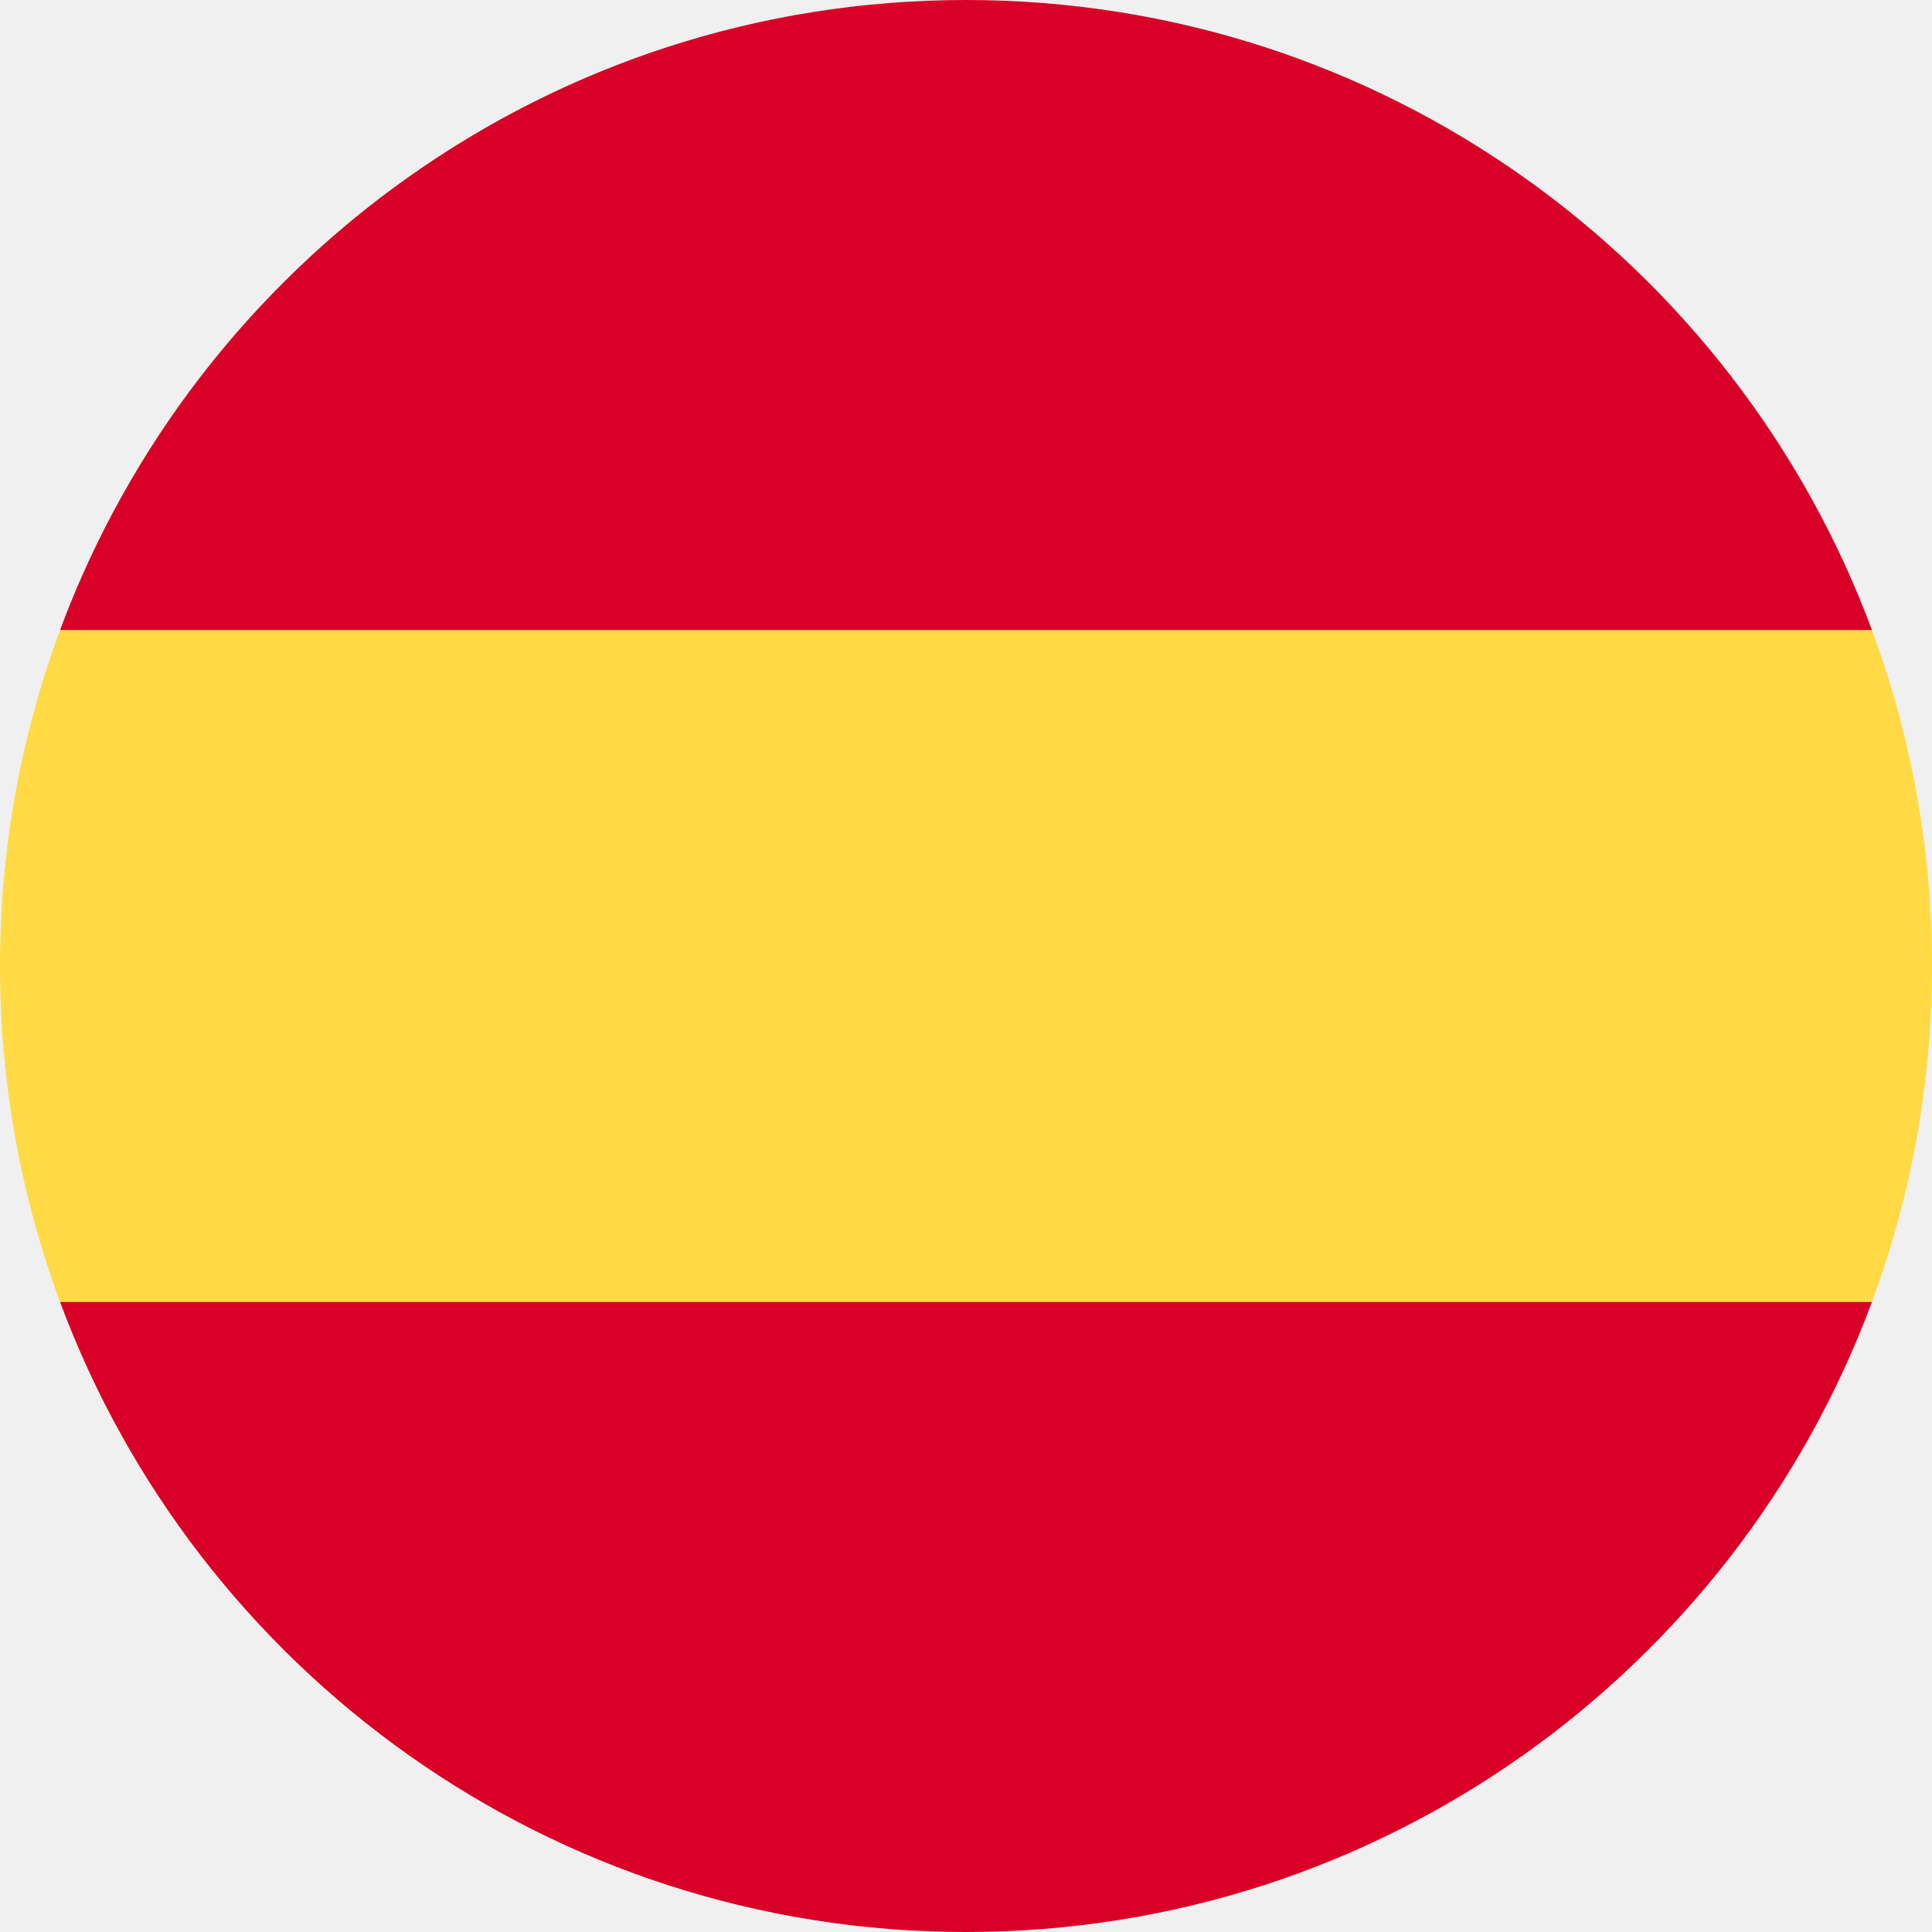
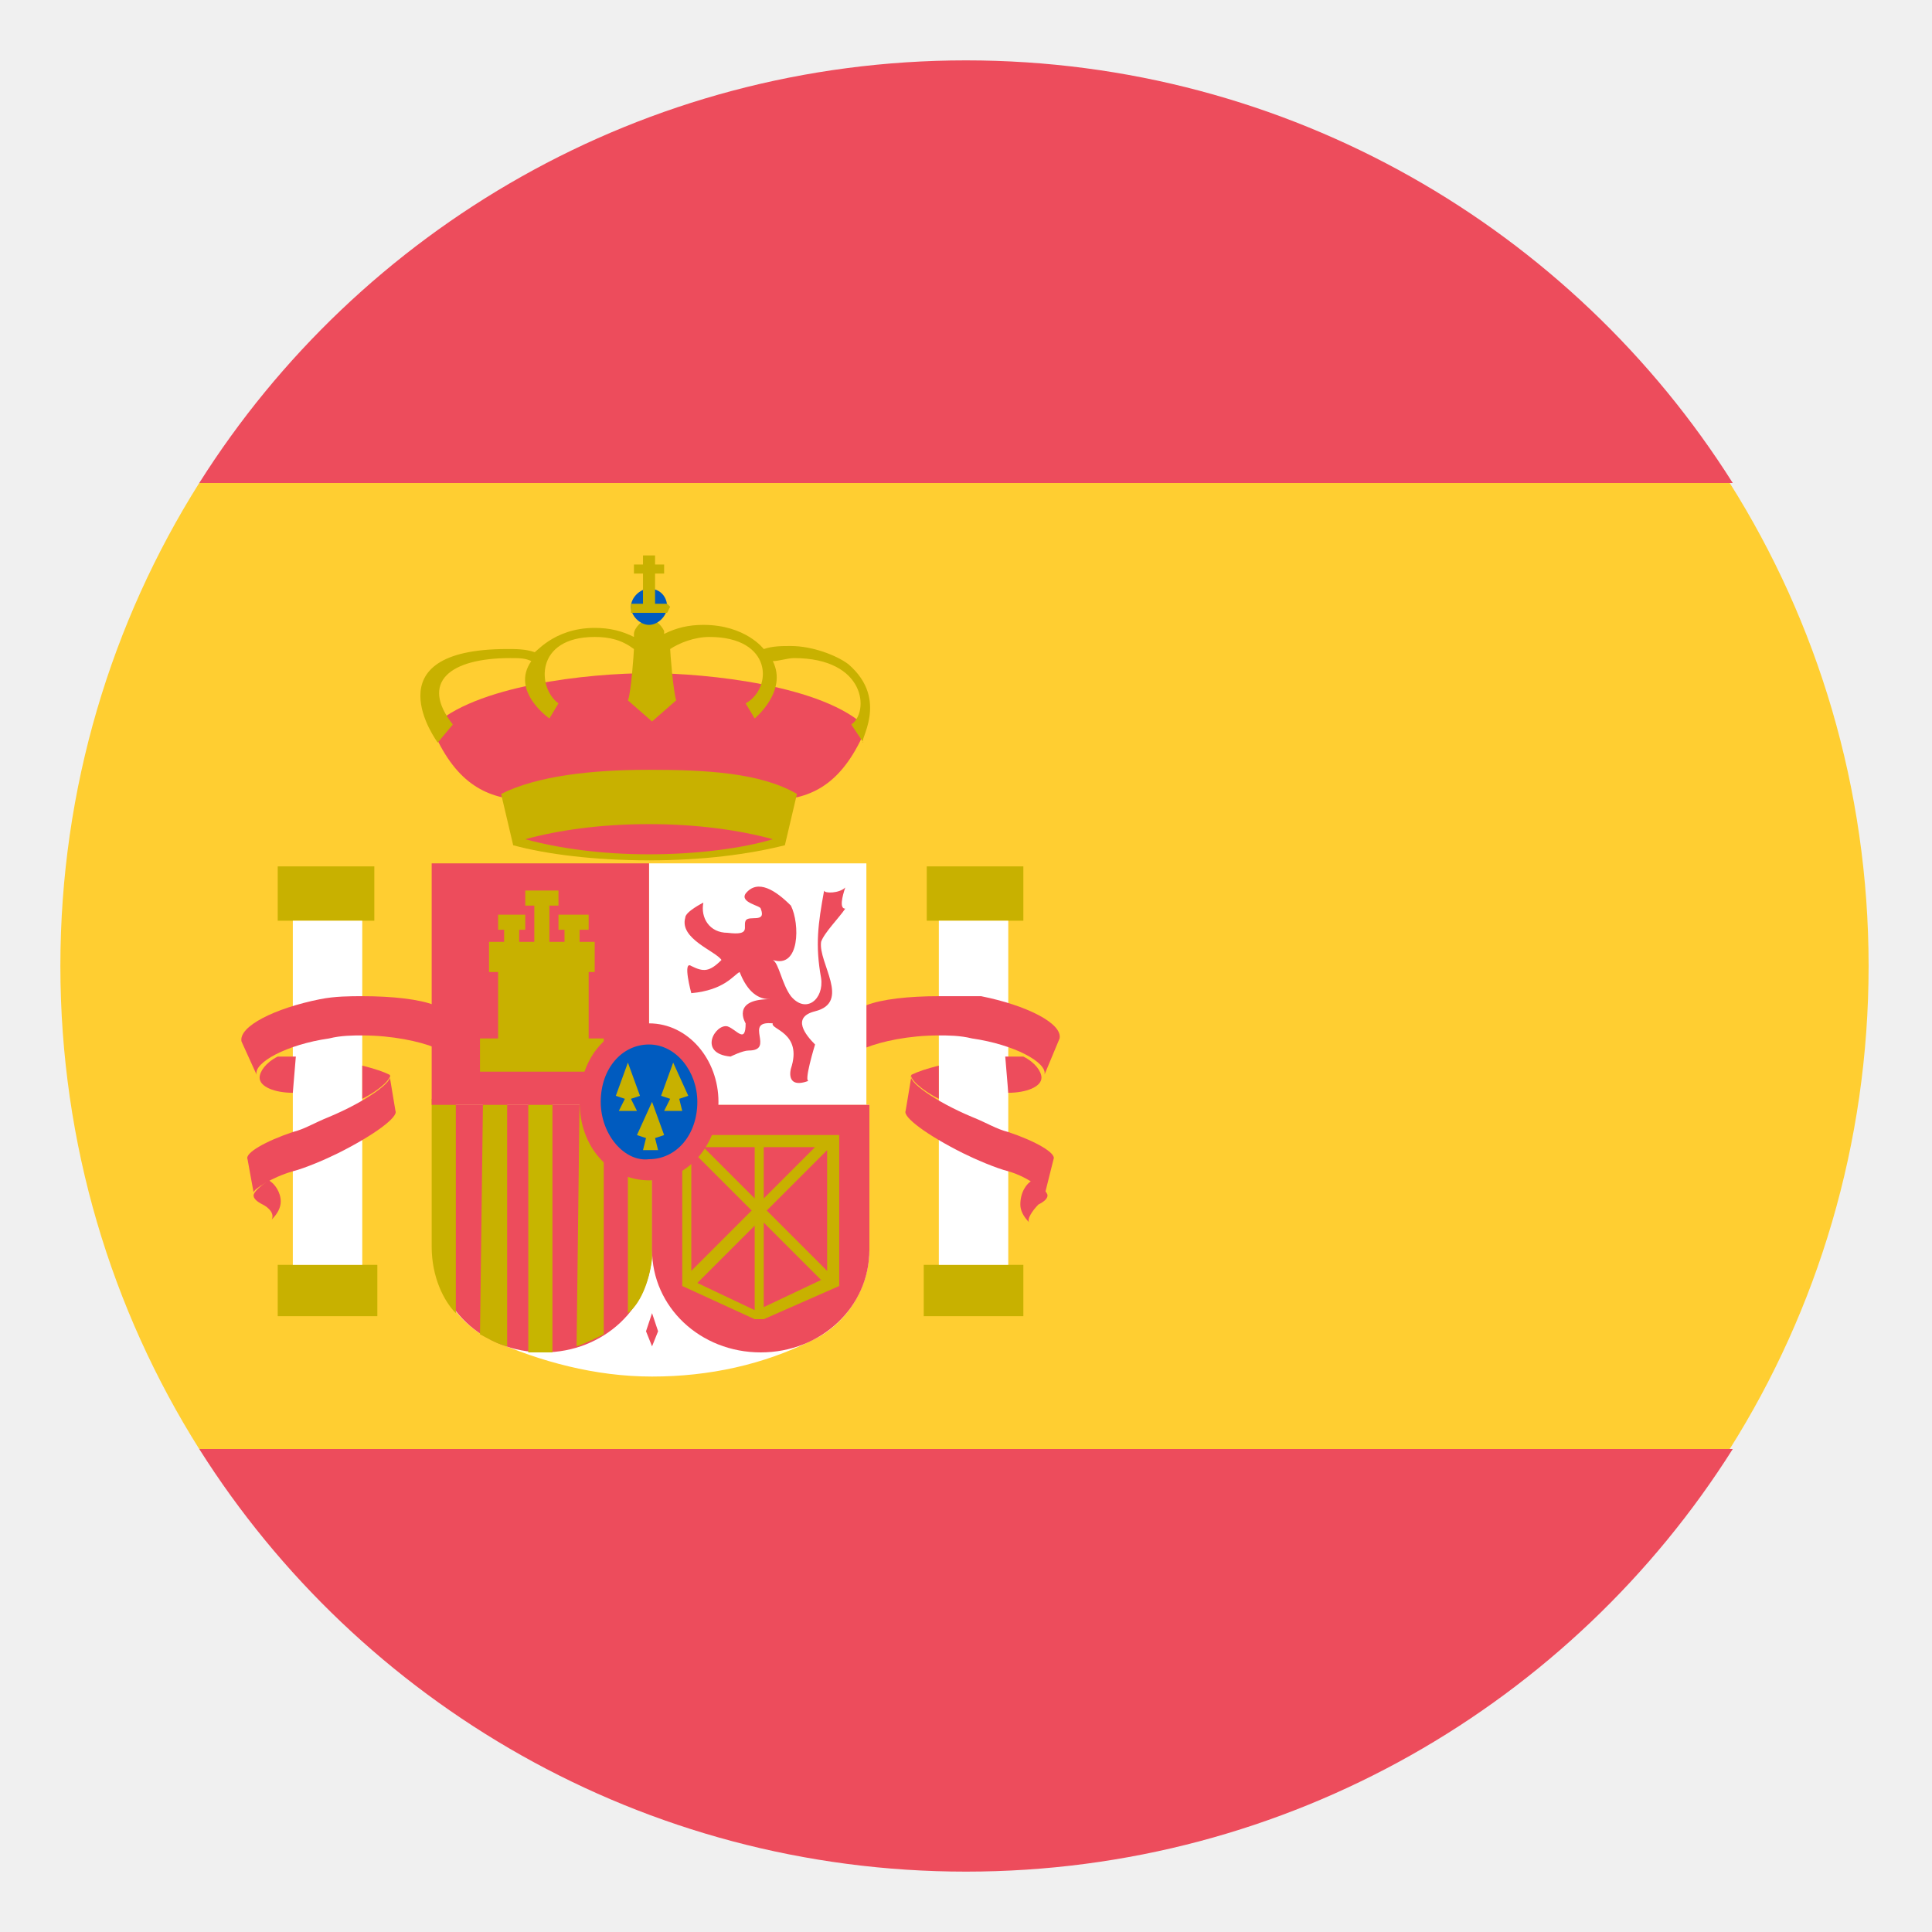
- <svg xmlns="http://www.w3.org/2000/svg" height="800px" width="800px" version="1.1" id="Layer_1" viewBox="0 0 512 512" xml:space="preserve">
-   <path style="fill:#FFDA44;" d="M0,256c0,31.314,5.633,61.31,15.923,89.043L256,367.304l240.077-22.261  C506.367,317.31,512,287.314,512,256s-5.633-61.31-15.923-89.043L256,144.696L15.923,166.957C5.633,194.69,0,224.686,0,256z" />
-   <g>
-     <path style="fill:#D80027;" d="M496.077,166.957C459.906,69.473,366.071,0,256,0S52.094,69.473,15.923,166.957H496.077z" />
-     <path style="fill:#D80027;" d="M15.923,345.043C52.094,442.527,145.929,512,256,512s203.906-69.473,240.077-166.957H15.923z" />
+ <svg xmlns="http://www.w3.org/2000/svg" width="800px" height="800px" viewBox="0 0 64 64" aria-hidden="true" role="img" class="iconify iconify--emojione" preserveAspectRatio="xMidYMid meet">
+   <path d="M2 32c0 5.9 1.7 11.4 4.6 16h50.7c2.9-4.6 4.6-10.1 4.6-16s-1.7-11.4-4.6-16H6.6C3.7 20.6 2 26.1 2 32z" fill="#ffce31">
+ 
+ </path>
+   <g fill="#ed4c5c">
+     <path d="M57.4 16C52.1 7.6 42.7 2 32 2S11.9 7.6 6.6 16h50.8z">
+ 
+ </path>
+     <path d="M6.6 48c5.3 8.4 14.7 14 25.4 14s20.1-5.6 25.4-14H6.6z">
+ 
+ </path>
+   </g>
+   <g fill="#c8b100">
+     <path d="M9.2 28.7h3.2v1.8H9.2z">
+ 
+ </path>
+     <path d="M9.2 41.9h3.3v1.7H9.2z">
+ 
+ </path>
+   </g>
+   <path d="M8.9 39.1c-.3.2-.5.4-.5.5c0 .1.1.2.3.3c.2.1.4.3.3.5c.2-.2.3-.4.3-.6c0-.3-.2-.6-.4-.7" fill="#ed4c5c">
+ 
+ </path>
+   <path fill="#ffffff" d="M9.7 30.5H12v11.4H9.7z">
+ 
+ </path>
+   <g fill="#ed4c5c">
+     <path d="M14.4 34.7c-.5-.2-1.4-.4-2.4-.4c-.3 0-.7 0-1.1.1c-1.4.2-2.5.8-2.4 1.2L8 34.5c-.1-.5 1.1-1.1 2.6-1.4c.5-.1 1-.1 1.4-.1c1 0 1.9.1 2.4.3v1.4">
+ 
+ </path>
+     <path d="M9.7 36.2c-.6 0-1.1-.2-1.1-.5c0-.2.2-.5.6-.7h.6l-.1 1.2">
+ 
+ </path>
+     <path d="M12 35.3c.4.1.7.2.9.3c.1.1-.3.5-.9.8v-1.1">
+ 
+ </path>
+     <path d="M8.2 38.4c-.1-.2.6-.6 1.5-.9c.4-.1.7-.3 1.2-.5c1.2-.5 2.2-1.2 2-1.4l.2 1.2c.1.2-.7.8-1.9 1.4c-.4.2-1.1.5-1.5.6c-.7.2-1.3.6-1.3.7l-.2-1.1">
+ 
+ </path>
+   </g>
+   <g fill="#c8b100">
+     <path d="M30.7 28.7h3.2v1.8h-3.2z">
+ 
+ </path>
+     <path d="M30.6 41.9h3.3v1.7h-3.3z">
+ 
+ </path>
+   </g>
+   <path d="M34.2 39.1c.3.2.5.4.5.5c0 .1-.1.2-.3.3c-.2.2-.4.5-.3.6c-.2-.2-.3-.4-.3-.6c0-.4.2-.7.4-.8" fill="#ed4c5c">
+ 
+ </path>
+   <path fill="#ffffff" d="M31.1 30.5h2.3v11.4h-2.3z">
+ 
+ </path>
+   <g fill="#ed4c5c">
+     <path d="M28.7 34.7c.5-.2 1.4-.4 2.4-.4c.3 0 .7 0 1.1.1c1.4.2 2.5.8 2.4 1.2l.5-1.2c.1-.5-1.1-1.1-2.6-1.4h-1.4c-1 0-1.9.1-2.4.3v1.4">
+ 
+ </path>
+     <path d="M33.4 36.2c.6 0 1.1-.2 1.1-.5c0-.2-.2-.5-.6-.7h-.6l.1 1.2">
+ 
+ </path>
+     <path d="M31.1 35.3c-.4.1-.7.2-.9.3c-.1.1.3.5.9.8v-1.1">
+ 
+ </path>
+     <path d="M34.9 38.4c.1-.2-.6-.6-1.5-.9c-.4-.1-.7-.3-1.2-.5c-1.2-.5-2.2-1.2-2-1.4l-.2 1.2c-.1.2.7.8 1.9 1.4c.4.2 1.1.5 1.5.6c.7.2 1.3.7 1.2.8l.3-1.2">
+ 
+ </path>
+     <path d="M21.5 22.3c1.9 0 5.8.4 7.2 1.8c-1.5 3.6-3.9 2.1-7.2 2.1c-3.2 0-5.7 1.5-7.2-2.1c1.4-1.4 5.2-1.8 7.2-1.8">
+ 
+ </path>
+   </g>
+   <g fill="#c8b100">
+     <path d="M26.4 26.3c-1.2-.7-3-.8-4.9-.8c-1.9 0-3.7.2-4.9.8L17 28c1.1.3 2.7.5 4.5.5c1.8 0 3.3-.2 4.5-.5l.4-1.7">
+ 
+ </path>
+     <path d="M28.1 22c-.4-.3-1.2-.6-1.9-.6c-.3 0-.6 0-.9.1c0 0-.6-.8-2-.8c-.5 0-.9.1-1.3.3v-.1c-.1-.2-.3-.4-.5-.4s-.5.3-.5.5v.1c-.4-.2-.8-.3-1.3-.3c-1.4 0-2 .9-2 .8c-.3-.1-.6-.1-.9-.1c-4.6 0-2.3 3.1-2.3 3.1l.5-.6c-1.1-1.4-.1-2.2 1.9-2.2c.3 0 .5 0 .7.1c-.7 1 .6 1.9.6 1.9l.3-.5c-.7-.5-.8-2.2 1.2-2.2c.5 0 .9.1 1.3.4c0 .1-.1 1.5-.2 1.7l.8.7l.8-.7c-.1-.3-.2-1.6-.2-1.7c.3-.2.8-.4 1.3-.4c2.1 0 2.1 1.7 1.2 2.2l.3.5s1.1-.9.6-1.9c.2 0 .5-.1.7-.1c2.4 0 2.5 1.8 1.9 2.2l.4.6c-.2 0 .9-1.4-.5-2.6">
+ 
+ </path>
+   </g>
+   <path d="M20.9 20.1c0-.3.3-.6.6-.6c.4 0 .6.3.6.6s-.3.6-.6.6s-.6-.3-.6-.6" fill="#005bbf">
+ 
+ </path>
+   <path fill="#c8b100" d="M21.3 18.4v.3H21v.3h.3v1h-.4v.3h1.2l.1-.2l-.1-.1h-.4v-1h.3v-.3h-.3v-.3z">
+ 
+ </path>
+   <path d="M21.5 28.3c-1.6 0-3-.2-4.1-.5c1.1-.3 2.5-.5 4.1-.5c1.6 0 3 .2 4.1.5c-1 .3-2.5.5-4.1.5" fill="#ed4c5c">
+ 
+ </path>
+   <g fill="#ffffff">
+     <path d="M21.6 45.6c-1.9 0-3.7-.5-5.3-1.2c-1.2-.6-1.9-1.7-1.9-3v-4.8h14.4v4.8c0 1.3-.8 2.5-1.9 3c-1.6.8-3.4 1.2-5.3 1.2">
+ 
+ </path>
+     <path d="M21.5 28.6h7.2v8h-7.2z">
+ 
+ </path>
+   </g>
+   <path d="M21.6 41.4c0 1.9-1.6 3.4-3.6 3.4s-3.6-1.5-3.6-3.4v-4.8h7.2v4.8" fill="#ed4c5c">
+ 
+ </path>
+   <g fill="#c8b100">
+     <path d="M15.9 44.2c.2.1.5.3.9.4v-8.2H16l-.1 7.8">
+ 
+ </path>
+     <path d="M14.3 41.3c0 1 .4 1.8.8 2.2v-7.1h-.8v4.9">
+ 
+ </path>
+   </g>
+   <path d="M17.5 44.8h.8v-8.4h-.8v8.4" fill="#c7b500">
+ 
+ </path>
+   <path d="M19.1 44.6c.3-.1.7-.3.9-.4v-7.8h-.8l-.1 8.2" fill="#c8b100">
+ 
+ </path>
+   <path fill="#ed4c5c" d="M14.3 28.6h7.2v8h-7.2z">
+ 
+ </path>
+   <path d="M20.8 43.5c.4-.3.7-1 .8-1.8v-5.2h-.8v7" fill="#c8b100">
+ 
+ </path>
+   <g fill="#ed4c5c">
+     <path d="M28.8 36.6v4.8c0 1.9-1.6 3.4-3.6 3.4s-3.6-1.5-3.6-3.4v-4.8h7.2">
+ 
+ </path>
+     <path d="M26.2 30c.3.6.3 2.1-.6 1.8c.2.1.3.8.6 1.2c.5.6 1.1.1 1-.6c-.2-1.1-.1-1.8.1-2.9c0 .1.5.1.7-.1c-.1.3-.2.7 0 .7c-.2.3-.7.8-.8 1.1c-.1.7 1 2-.2 2.3c-.8.2-.3.8 0 1.1c0 0-.4 1.3-.2 1.2c-.8.3-.6-.4-.6-.4c.4-1.2-.7-1.3-.6-1.5c-1-.1.1.9-.8.9c-.2 0-.6.2-.6.2c-1.1-.1-.5-1.1-.1-1c.3.1.6.6.6-.1c0 0-.5-.8.8-.8c-.5 0-.8-.4-1-.9c-.2.1-.5.6-1.6.7c0 0-.3-1.1 0-.9c.4.2.6.2 1-.2c-.2-.3-1.4-.7-1.2-1.4c0-.2.6-.5.6-.5c-.1.5.2 1 .8 1c.8.1.5-.2.6-.4c.1-.2.7.1.5-.4c0-.1-.7-.2-.5-.5c.4-.5 1-.1 1.5.4">
+ 
+ </path>
+     <path d="M21.6 44.6l-.2-.5l.2-.6l.2.6l-.2.5">
+ 
+ </path>
+   </g>
+   <g fill="#c8b100">
+     <path d="M16.5 30.3v.5h.2v.4h-.5v1h.3v2.2h-.6v1.1H20v-1.1h-.5v-2.2h.2v-1h-.5v-.4h.3v-.5h-1v.5h.2v.4h-.5V30h.3v-.5h-1.1v.5h.3v1.2h-.5v-.4h.2v-.5z">
+ 
+ </path>
+     <path d="M27.8 42.6v-5h-5.2v5l2.4 1.1h.3l2.5-1.1M25 38v1.7L23.3 38H25m-2.1.1l2 2l-2 2v-4m.2 4.4l1.9-1.9v2.8l-1.9-.9m2.2.8v-2.8l1.9 1.9l-1.9.9m2.1-1.2l-2-2l2-2v4M25.3 38H27l-1.7 1.7V38">
+ 
+ </path>
+   </g>
+   <path d="M19.2 36.5c0-1.5 1-2.6 2.3-2.6s2.3 1.2 2.3 2.6c0 1.4-1 2.6-2.3 2.6s-2.3-1.1-2.3-2.6" fill="#ed4c5c">
+ 
+ </path>
+   <path d="M19.9 36.5c0-1.1.7-1.9 1.6-1.9c.9 0 1.6.9 1.6 1.9c0 1.1-.7 1.9-1.6 1.9c-.8.1-1.6-.8-1.6-1.9" fill="#005bbf">
+ 
+ </path>
+   <g fill="#c8b100">
+     <path d="M20.8 35.2l-.4 1.1l.3.1l-.2.4h.6l-.2-.4l.3-.1l-.4-1.1">
+ 
+ </path>
+     <path d="M22.3 35.2l-.4 1.1l.3.1l-.2.4h.6l-.1-.4l.3-.1l-.5-1.1">
+ 
+ </path>
+     <path d="M21.6 36.5l-.5 1.1l.3.1l-.1.4h.5l-.1-.4l.3-.1l-.4-1.1">
+ 
+ </path>
  </g>
</svg>
